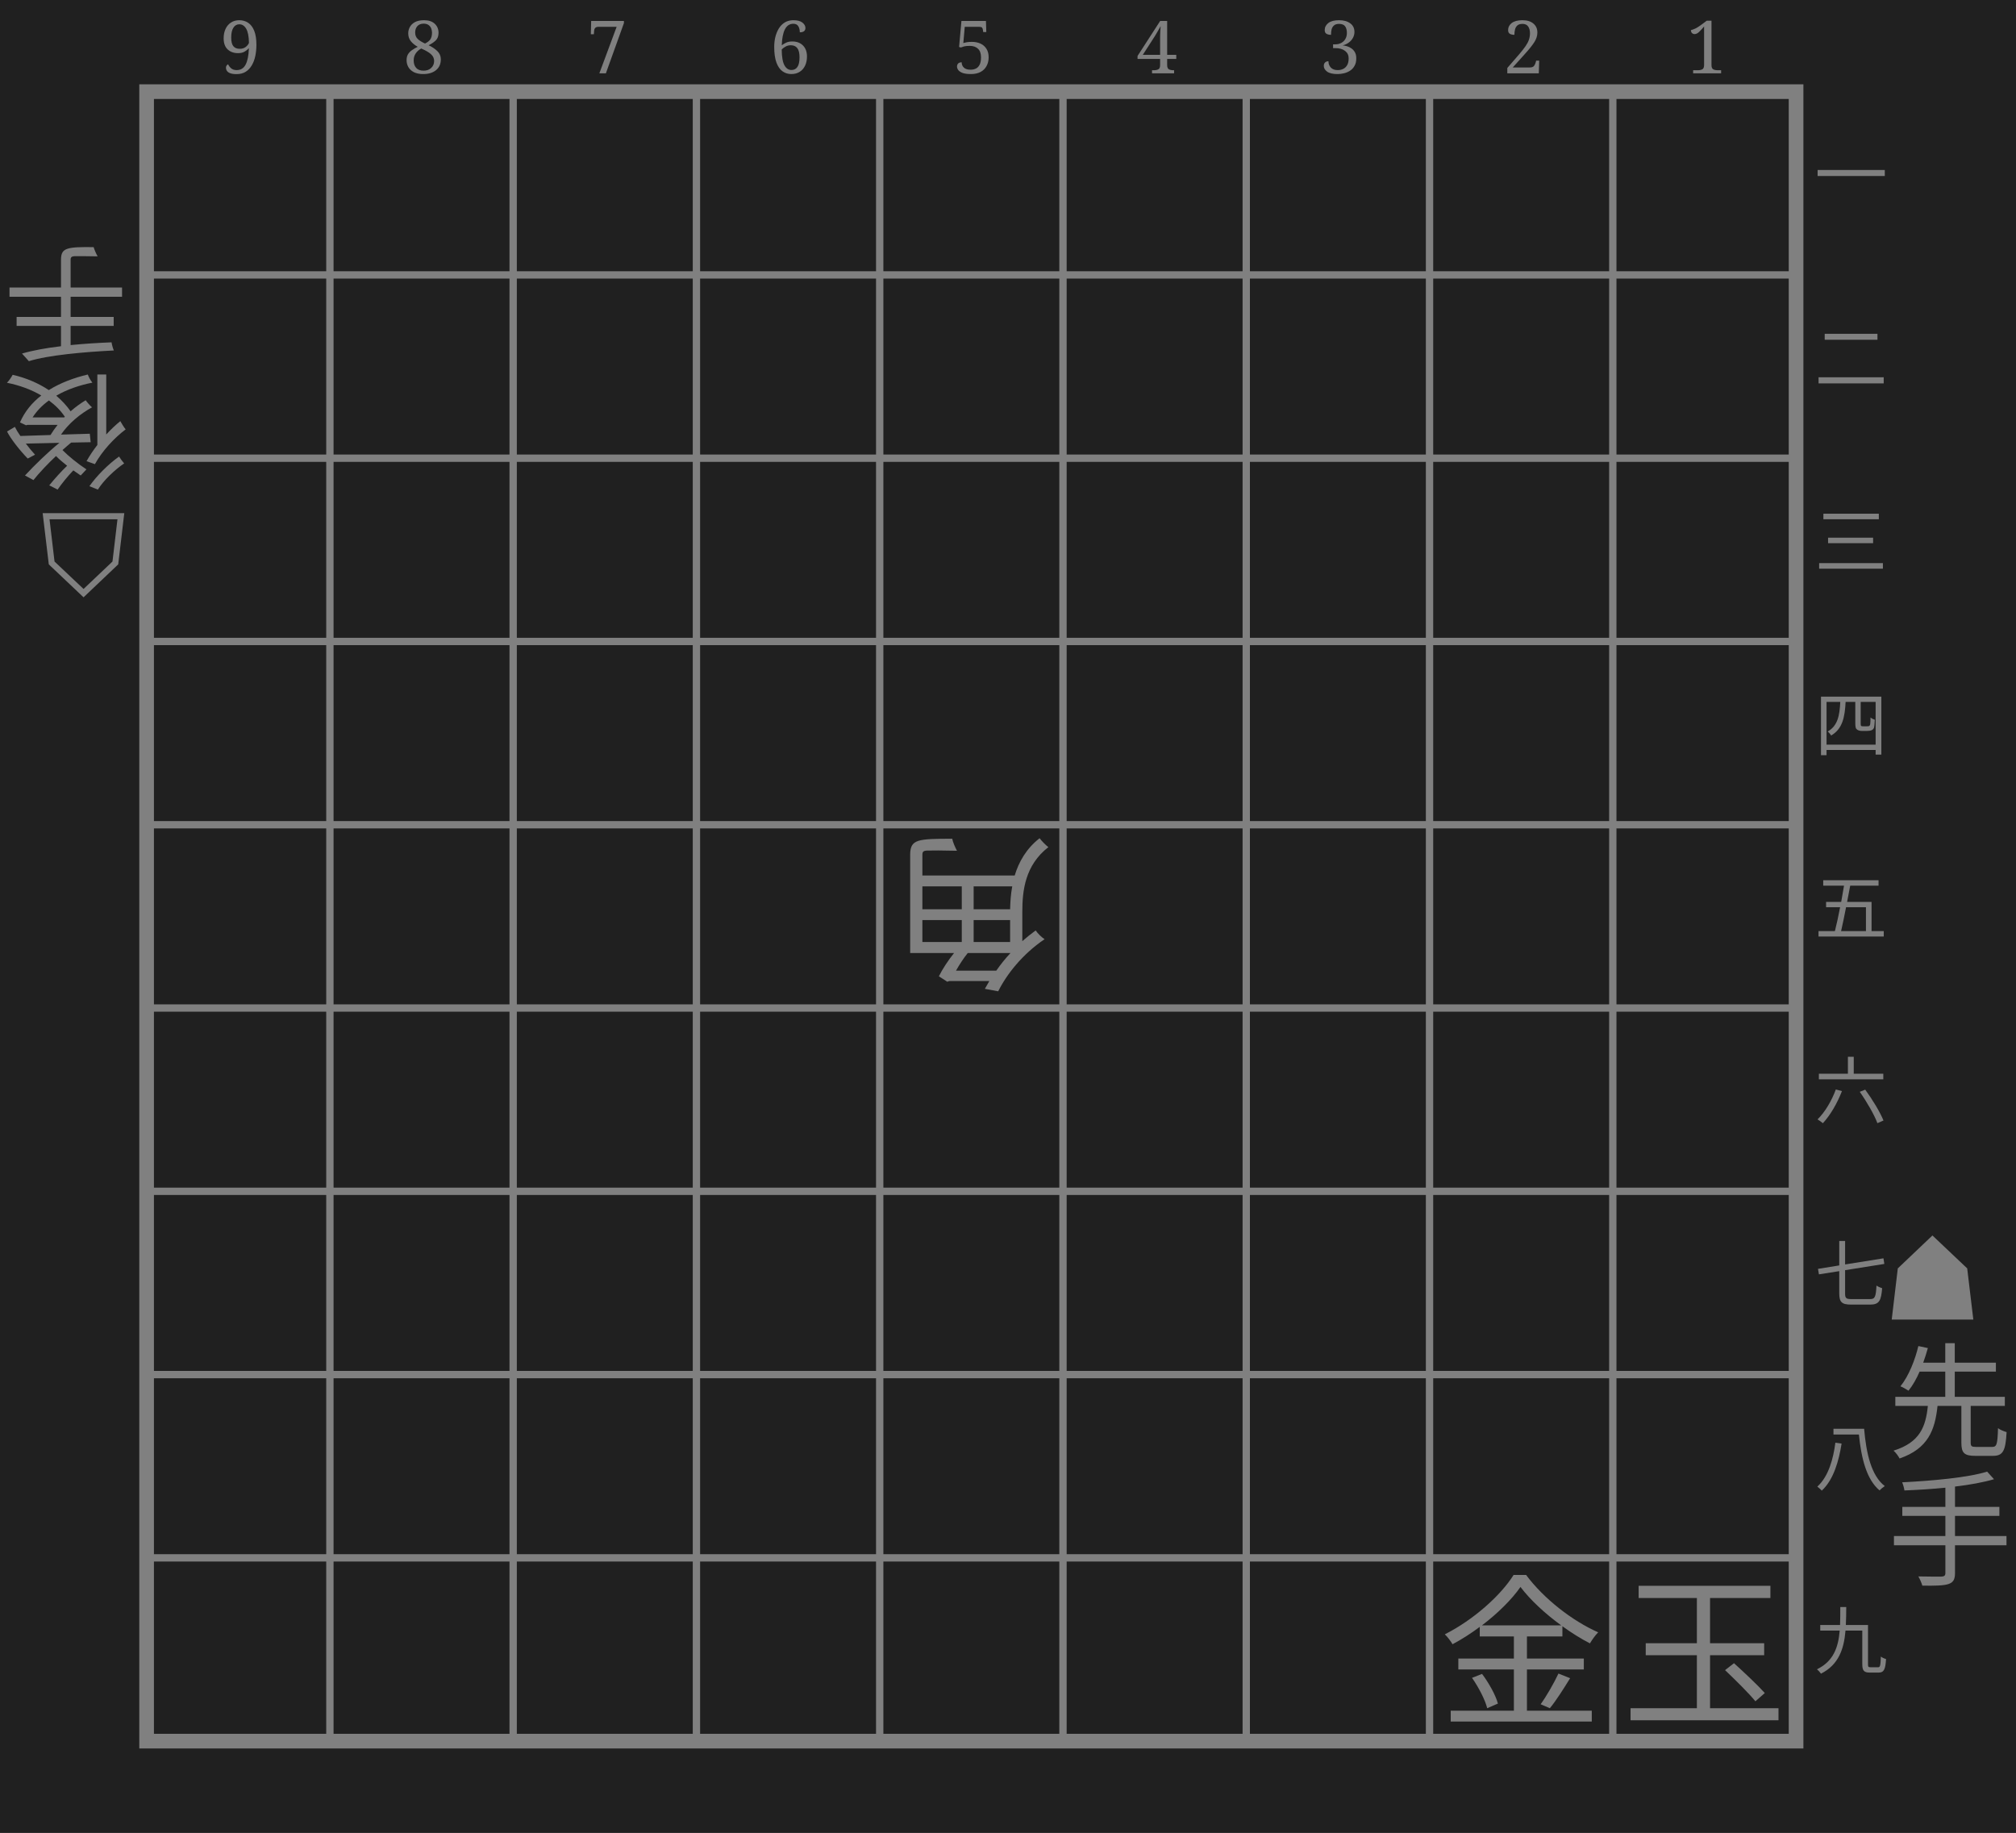
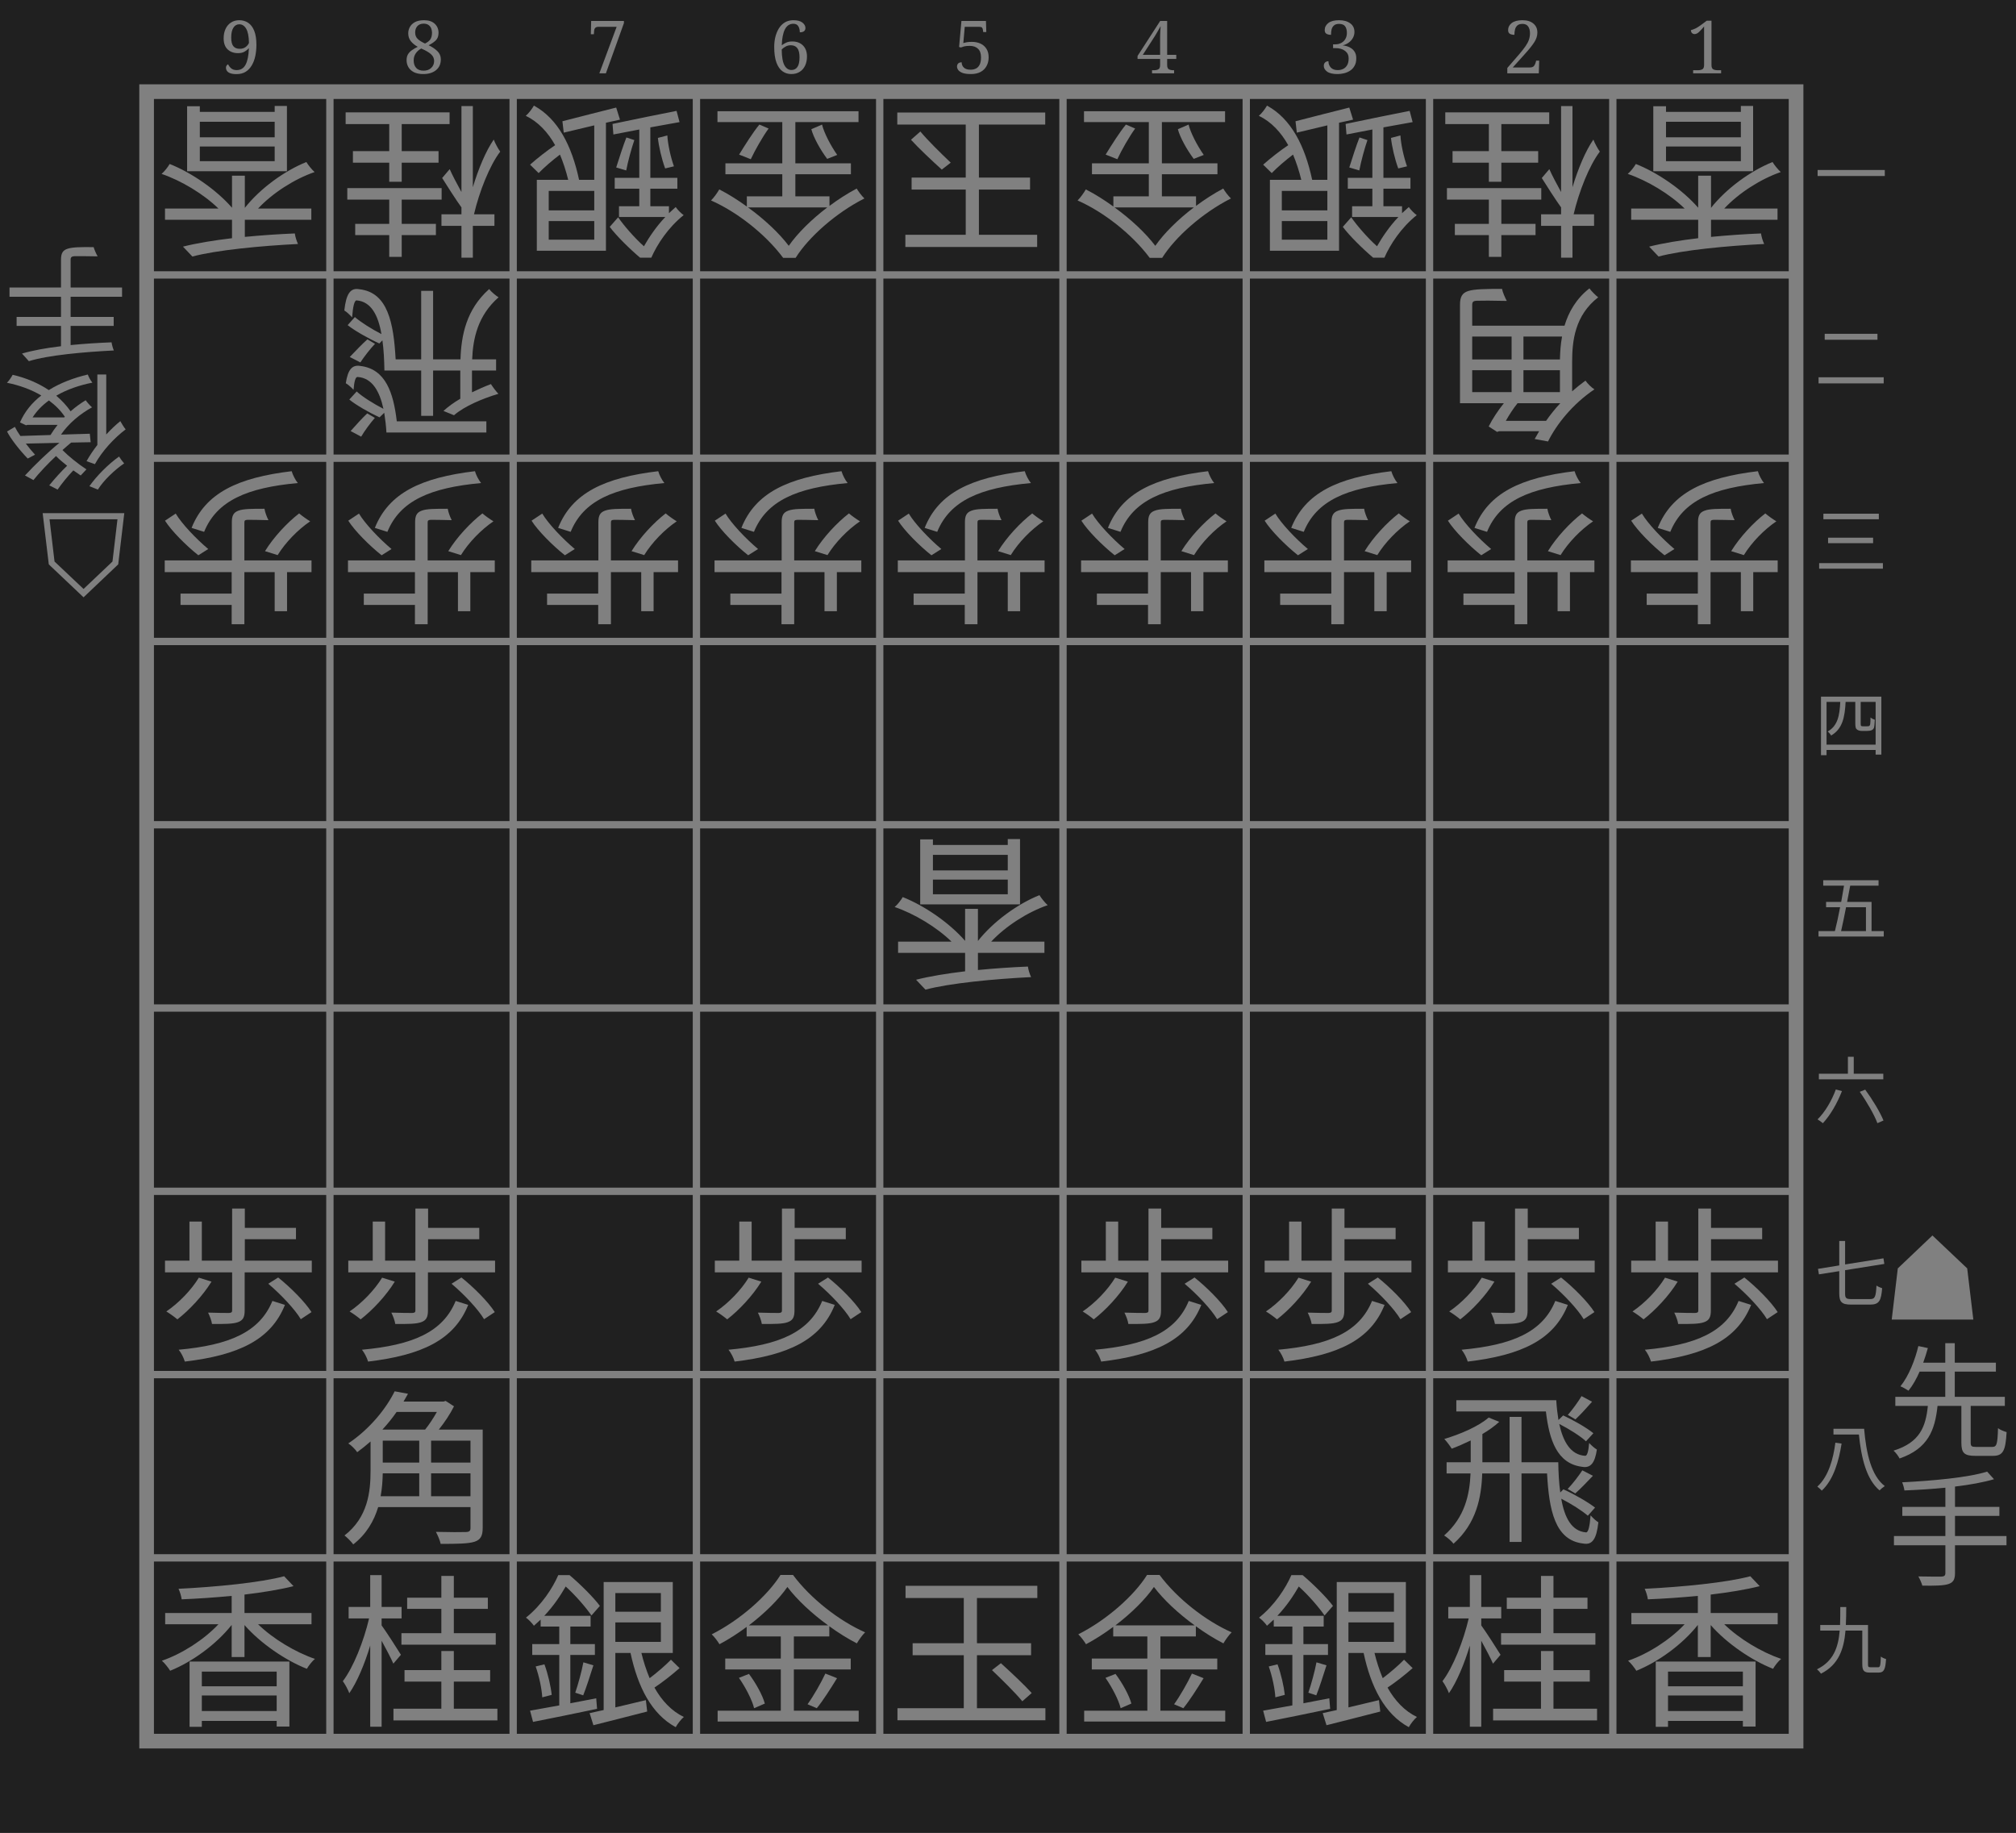
<svg xmlns="http://www.w3.org/2000/svg" baseProfile="full" height="500.0" version="1.1" width="550.0">
  <defs />
  <rect fill="#202020" height="500" width="575.0" x="0" y="0" />
  <g transform="scale(1.0)">
    <rect fill="#202020" height="500" width="550" x="0" y="0" />
    <g transform="translate(15,0) translate(25.0,25.0)">
      <g id="hlines" stroke="gray">
        <line stroke-width="2px" x1="0" x2="450" y1="50" y2="50" />
        <line stroke-width="2px" x1="0" x2="450" y1="100" y2="100" />
        <line stroke-width="2px" x1="0" x2="450" y1="150" y2="150" />
        <line stroke-width="2px" x1="0" x2="450" y1="200" y2="200" />
        <line stroke-width="2px" x1="0" x2="450" y1="250" y2="250" />
        <line stroke-width="2px" x1="0" x2="450" y1="300" y2="300" />
        <line stroke-width="2px" x1="0" x2="450" y1="350" y2="350" />
        <line stroke-width="2px" x1="0" x2="450" y1="400" y2="400" />
      </g>
      <g id="vline" stroke="gray">
        <line stroke-width="2px" x1="50" x2="50" y1="0" y2="450" />
        <line stroke-width="2px" x1="100" x2="100" y1="0" y2="450" />
        <line stroke-width="2px" x1="150" x2="150" y1="0" y2="450" />
        <line stroke-width="2px" x1="200" x2="200" y1="0" y2="450" />
        <line stroke-width="2px" x1="250" x2="250" y1="0" y2="450" />
        <line stroke-width="2px" x1="300" x2="300" y1="0" y2="450" />
        <line stroke-width="2px" x1="350" x2="350" y1="0" y2="450" />
        <line stroke-width="2px" x1="400" x2="400" y1="0" y2="450" />
      </g>
      <rect fill="none" height="450" stroke="gray" stroke-width="4px" width="450" x="0" y="0" />
      <g fill="gray" id="cord">
        <text font-family="Serif" font-size="20px" x="455.0" y="30.0">一</text>
        <text font-family="Serif" font-size="20px" x="420.0" y="-5.0">1</text>
        <text font-family="Serif" font-size="20px" x="455.0" y="80.0">二</text>
        <text font-family="Serif" font-size="20px" x="370.0" y="-5.0">2</text>
        <text font-family="Serif" font-size="20px" x="455.0" y="130.0">三</text>
        <text font-family="Serif" font-size="20px" x="320.0" y="-5.0">3</text>
        <text font-family="Serif" font-size="20px" x="455.0" y="180.0">四</text>
        <text font-family="Serif" font-size="20px" x="270.0" y="-5.0">4</text>
        <text font-family="Serif" font-size="20px" x="455.0" y="230">五</text>
        <text font-family="Serif" font-size="20px" x="220" y="-5.0">5</text>
        <text font-family="Serif" font-size="20px" x="455.0" y="280.0">六</text>
        <text font-family="Serif" font-size="20px" x="170.0" y="-5.0">6</text>
        <text font-family="Serif" font-size="20px" x="455.0" y="330.0">七</text>
        <text font-family="Serif" font-size="20px" x="120.0" y="-5.0">7</text>
        <text font-family="Serif" font-size="20px" x="455.0" y="380.0">八</text>
        <text font-family="Serif" font-size="20px" x="70.0" y="-5.0">8</text>
        <text font-family="Serif" font-size="20px" x="455.0" y="430.0">九</text>
        <text font-family="Serif" font-size="20px" x="20.0" y="-5.0">9</text>
      </g>
      <g>
-         <text fill="gray" font-family="Serif" font-size="45px" x="352.5" y="442.5">金</text>
-         <text fill="gray" font-family="Serif" font-size="45px" x="402.5" y="442.5">玉</text>
+         <text fill="gray" font-family="Serif" font-size="45px" x="402.5" y="342.5">歩</text>
+         <text fill="gray" font-family="Serif" font-size="45px" x="352.5" y="342.5">歩</text>
+         <text fill="gray" font-family="Serif" font-size="45px" x="302.5" y="342.5">歩</text>
+         <text fill="gray" font-family="Serif" font-size="45px" x="252.5" y="342.5">歩</text>
+         <text fill="gray" font-family="Serif" font-size="45px" x="152.5" y="342.5">歩</text>
+         <text fill="gray" font-family="Serif" font-size="45px" x="52.5" y="342.5">歩</text>
+         <text fill="gray" font-family="Serif" font-size="45px" x="2.5" y="342.5">歩</text>
+         <text fill="gray" font-family="Serif" font-size="45px" x="402.5" y="442.5">香</text>
+         <text fill="gray" font-family="Serif" font-size="45px" x="2.5" y="442.5">香</text>
+         <text fill="gray" font-family="Serif" font-size="45px" x="352.5" y="442.5">桂</text>
+         <text fill="gray" font-family="Serif" font-size="45px" x="52.5" y="442.5">桂</text>
+         <text fill="gray" font-family="Serif" font-size="45px" x="302.5" y="442.5">銀</text>
+         <text fill="gray" font-family="Serif" font-size="45px" x="102.5" y="442.5">銀</text>
+         <text fill="gray" font-family="Serif" font-size="45px" x="52.5" y="392.5">角</text>
+         <text fill="gray" font-family="Serif" font-size="45px" x="352.5" y="392.5">飛</text>
+         <text fill="gray" font-family="Serif" font-size="45px" x="252.5" y="442.5">金</text>
+         <text fill="gray" font-family="Serif" font-size="45px" x="152.5" y="442.5">金</text>
+         <text fill="gray" font-family="Serif" font-size="45px" x="202.5" y="442.5">玉</text>
        <text fill="gray" font-family="Serif" font-size="34px" x="475.0" y="335.0">☗</text>
        <text fill="gray" font-family="Serif" font-size="34px" x="475.0" y="370.0">先</text>
        <text fill="gray" font-family="Serif" font-size="34px" x="475.0" y="405.0">手</text>
        <text fill="gray" font-family="Serif" font-size="34px" x="475.0" y="440" />
      </g>
      <g transform="rotate(180,225.0,225.0)">
-         <text fill="gray" font-family="Serif" font-size="45px" x="202.5" y="242.5">角</text>
+         <text fill="gray" font-family="Serif" font-size="45px" x="2.5" y="342.5">歩</text>
+         <text fill="gray" font-family="Serif" font-size="45px" x="52.5" y="342.5">歩</text>
+         <text fill="gray" font-family="Serif" font-size="45px" x="102.5" y="342.5">歩</text>
+         <text fill="gray" font-family="Serif" font-size="45px" x="152.5" y="342.5">歩</text>
+         <text fill="gray" font-family="Serif" font-size="45px" x="202.5" y="342.5">歩</text>
+         <text fill="gray" font-family="Serif" font-size="45px" x="252.5" y="342.5">歩</text>
+         <text fill="gray" font-family="Serif" font-size="45px" x="302.5" y="342.5">歩</text>
+         <text fill="gray" font-family="Serif" font-size="45px" x="352.5" y="342.5">歩</text>
+         <text fill="gray" font-family="Serif" font-size="45px" x="402.5" y="342.5">歩</text>
+         <text fill="gray" font-family="Serif" font-size="45px" x="2.5" y="442.5">香</text>
+         <text fill="gray" font-family="Serif" font-size="45px" x="202.5" y="242.5">香</text>
+         <text fill="gray" font-family="Serif" font-size="45px" x="402.5" y="442.5">香</text>
+         <text fill="gray" font-family="Serif" font-size="45px" x="52.5" y="442.5">桂</text>
+         <text fill="gray" font-family="Serif" font-size="45px" x="352.5" y="442.5">桂</text>
+         <text fill="gray" font-family="Serif" font-size="45px" x="102.5" y="442.5">銀</text>
+         <text fill="gray" font-family="Serif" font-size="45px" x="302.5" y="442.5">銀</text>
+         <text fill="gray" font-family="Serif" font-size="45px" x="52.5" y="392.5">角</text>
+         <text fill="gray" font-family="Serif" font-size="45px" x="352.5" y="392.5">飛</text>
+         <text fill="gray" font-family="Serif" font-size="45px" x="152.5" y="442.5">金</text>
+         <text fill="gray" font-family="Serif" font-size="45px" x="252.5" y="442.5">金</text>
+         <text fill="gray" font-family="Serif" font-size="45px" x="202.5" y="442.5">玉</text>
        <text fill="gray" font-family="Serif" font-size="34px" x="455.0" y="335.0">☖</text>
        <text fill="gray" font-family="Serif" font-size="34px" x="455.0" y="370.0">後</text>
        <text fill="gray" font-family="Serif" font-size="34px" x="455.0" y="405.0">手</text>
        <text fill="gray" font-family="Serif" font-size="34px" x="455.0" y="440" />
      </g>
    </g>
  </g>
</svg>
